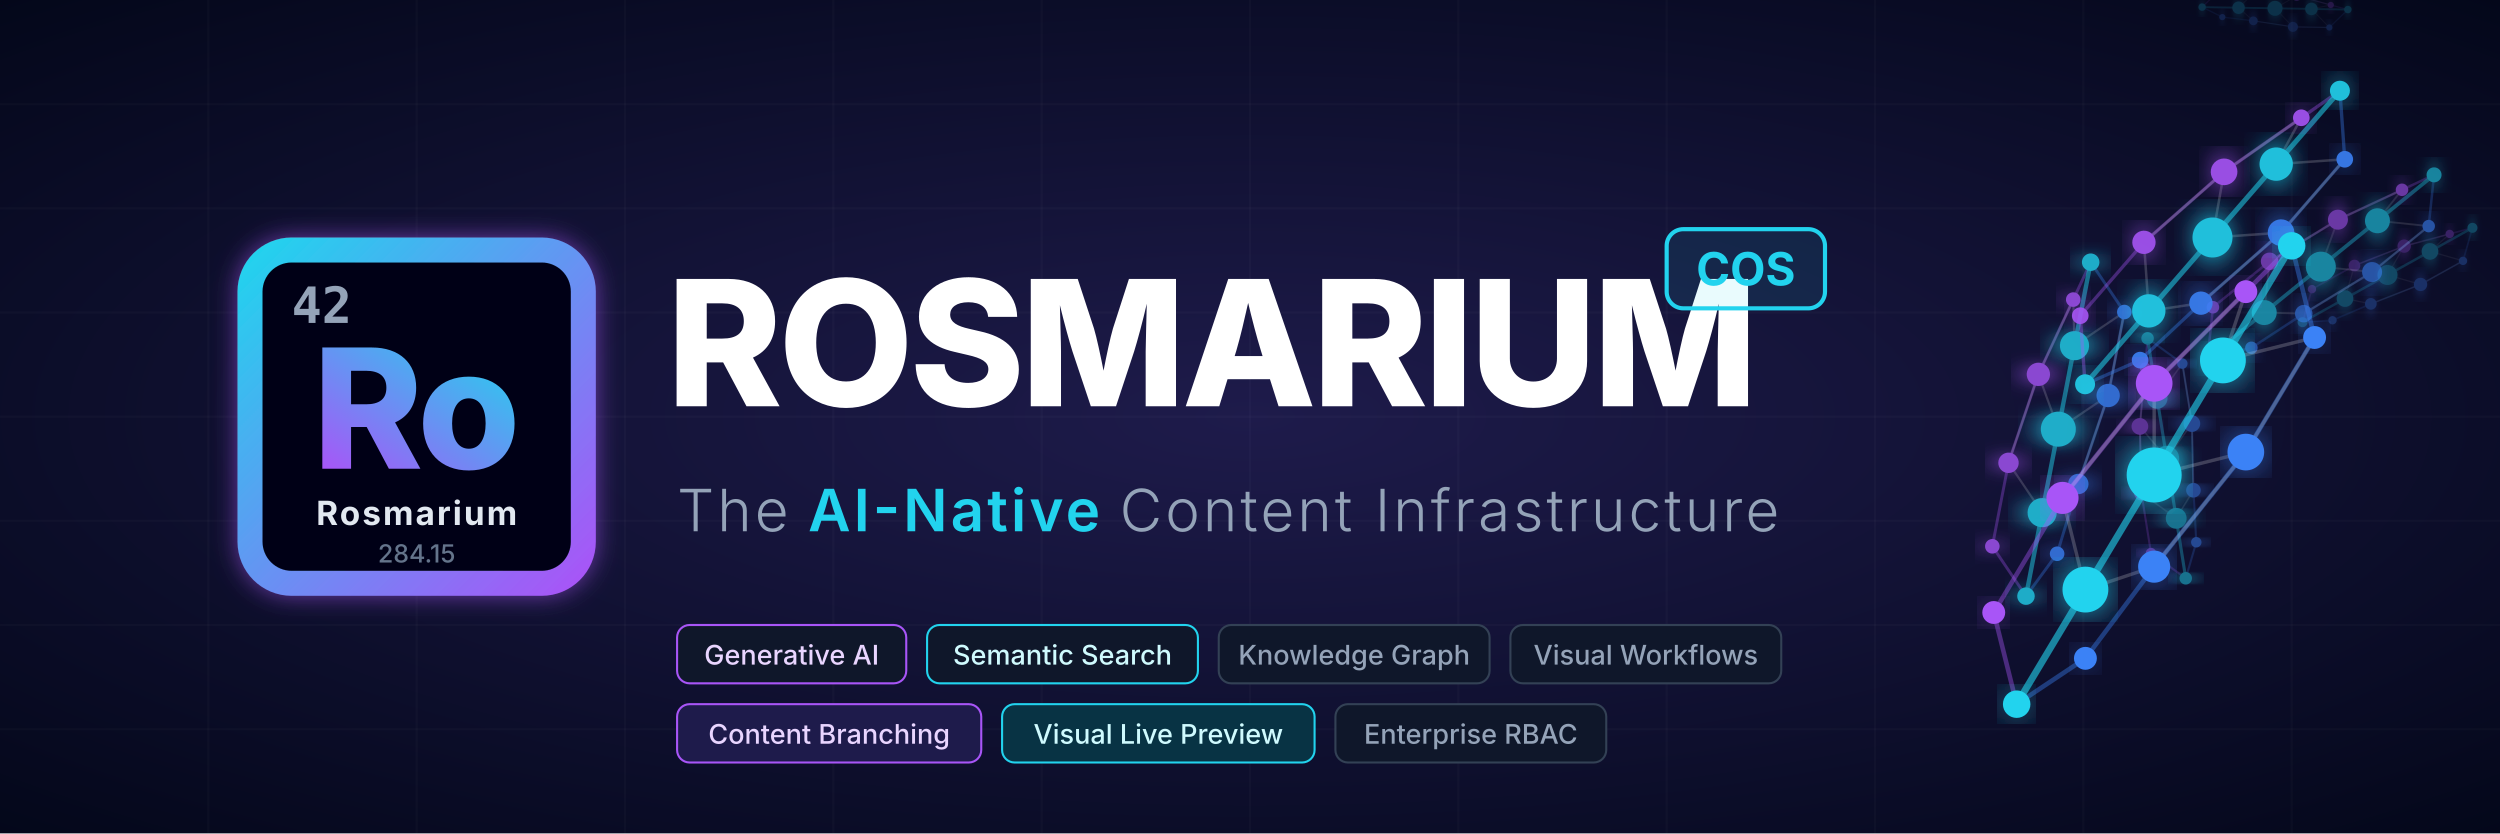
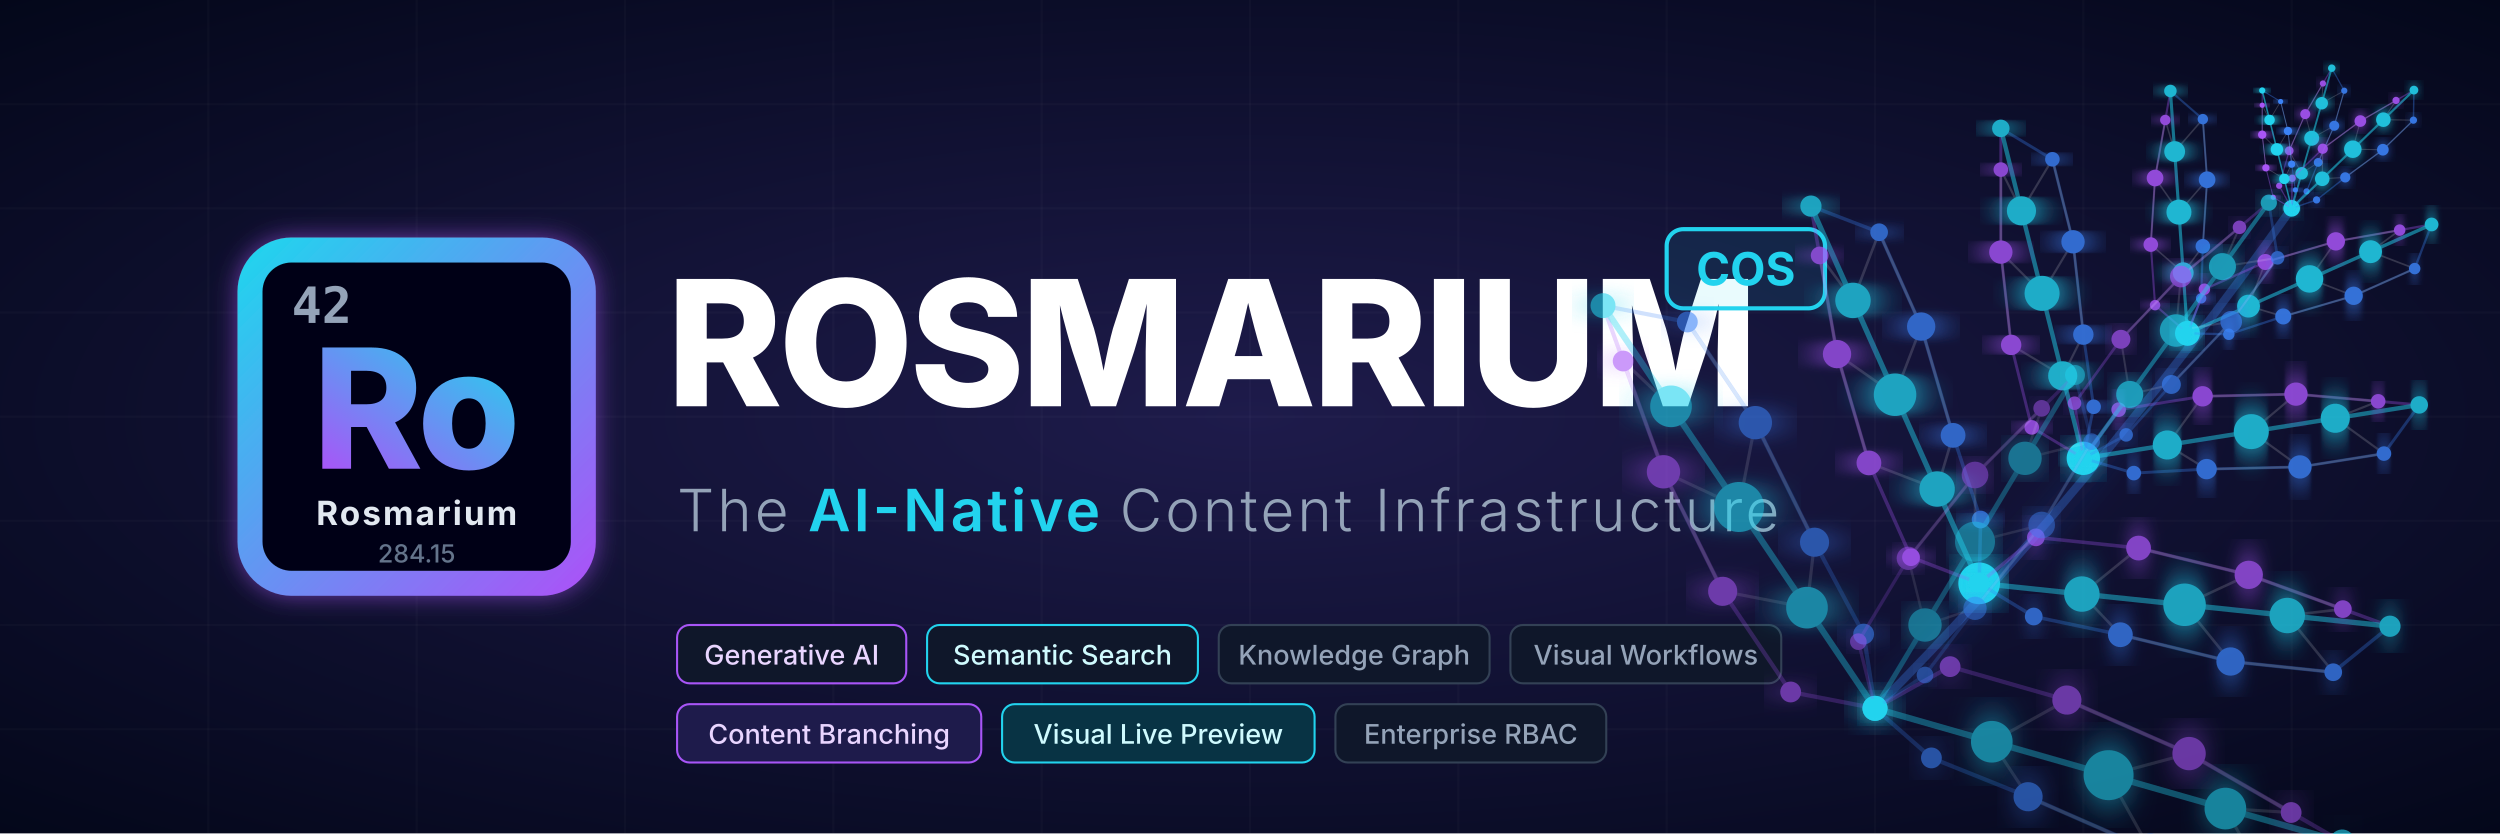
<svg xmlns="http://www.w3.org/2000/svg" viewBox="0 0 1200 400" width="1200" height="400">
  <defs>
    <radialGradient id="bg" cx="50%" cy="50%" r="75%">
      <stop offset="0%" stop-color="#1E1B4B" />
      <stop offset="100%" stop-color="#020617" />
    </radialGradient>
    <linearGradient id="borderGrad" x1="0%" y1="0%" x2="100%" y2="100%">
      <stop offset="0%" stop-color="#22D3EE" />
      <stop offset="100%" stop-color="#A855F7" />
    </linearGradient>
    <linearGradient id="textGrad" x1="0%" y1="100%" x2="100%" y2="0%">
      <stop offset="0%" stop-color="#A855F7" />
      <stop offset="100%" stop-color="#22D3EE" />
    </linearGradient>
    <filter id="neon" x="-50%" y="-50%" width="200%" height="200%">
      <feDropShadow dx="0" dy="0" stdDeviation="6" flood-color="#A855F7" flood-opacity="0.6" />
    </filter>
    <filter id="glow" x="-20%" y="-20%" width="140%" height="140%">
      <feGaussianBlur stdDeviation="8" result="blur" />
      <feComposite in="SourceGraphic" in2="blur" operator="over" />
    </filter>
    <g id="rosemary-leaf">
-       <path d="M 200 80 L 180 100 L 140 140 L 100 190 L 70 240 L 80 280" stroke="#A855F7" stroke-width="2" stroke-opacity="0.4" fill="none" />
-       <path d="M 200 80 L 210 120 L 180 170 L 140 220 L 110 260 L 80 280" stroke="#3B82F6" stroke-width="2" stroke-opacity="0.4" fill="none" />
-       <path d="M 200 80 L 170 130 L 140 180 L 110 230 L 80 280" stroke="#22D3EE" stroke-width="3" stroke-opacity="0.6" fill="none" />
-       <path d="M 170 130 L 180 100 M 140 180 L 140 140 M 110 230 L 100 190 M 170 130 L 210 120 M 140 180 L 180 170 M 110 230 L 140 220 M 140 140 L 180 100 M 140 140 L 100 190 M 180 170 L 210 120 M 180 170 L 140 220" stroke="#FFFFFF" stroke-width="1.5" stroke-opacity="0.2" fill="none" />
-       <circle cx="200" cy="80" r="6" fill="#22D3EE" filter="url(#glow)" />
-       <circle cx="170" cy="130" r="10" fill="#22D3EE" filter="url(#glow)" />
-       <circle cx="140" cy="180" r="12" fill="#22D3EE" filter="url(#glow)" />
-       <circle cx="110" cy="230" r="10" fill="#22D3EE" filter="url(#glow)" />
-       <circle cx="80" cy="280" r="6" fill="#22D3EE" filter="url(#glow)" />
-       <circle cx="180" cy="100" r="5" fill="#A855F7" filter="url(#glow)" />
-       <circle cx="140" cy="140" r="8" fill="#A855F7" filter="url(#glow)" />
-       <circle cx="100" cy="190" r="7" fill="#A855F7" filter="url(#glow)" />
-       <circle cx="70" cy="240" r="5" fill="#A855F7" filter="url(#glow)" />
-       <circle cx="210" cy="120" r="5" fill="#3B82F6" filter="url(#glow)" />
-       <circle cx="180" cy="170" r="8" fill="#3B82F6" filter="url(#glow)" />
-       <circle cx="140" cy="220" r="7" fill="#3B82F6" filter="url(#glow)" />
-       <circle cx="110" cy="260" r="5" fill="#3B82F6" filter="url(#glow)" />
+       <path d="M 120 -200 L 100 -180 L 60 -140 L 20 -90 L -10 -40 L 0 0" stroke="#A855F7" stroke-width="2" stroke-opacity="0.4" fill="none" />
+       <path d="M 120 -200 L 130 -160 L 100 -110 L 60 -60 L 30 -20 L 0 0" stroke="#3B82F6" stroke-width="2" stroke-opacity="0.4" fill="none" />
+       <path d="M 120 -200 L 90 -150 L 60 -100 L 30 -50 L 0 0" stroke="#22D3EE" stroke-width="3" stroke-opacity="0.6" fill="none" />
+       <path d="M 90 -150 L 100 -180 M 60 -100 L 60 -140 M 30 -50 L 20 -90 M 90 -150 L 130 -160 M 60 -100 L 100 -110 M 30 -50 L 60 -60 M 60 -140 L 100 -180 M 60 -140 L 20 -90 M 100 -110 L 130 -160 M 100 -110 L 60 -60" stroke="#FFFFFF" stroke-width="1.5" stroke-opacity="0.2" fill="none" />
+       <circle cx="120" cy="-200" r="6" fill="#22D3EE" filter="url(#glow)" />
+       <circle cx="90" cy="-150" r="10" fill="#22D3EE" filter="url(#glow)" />
+       <circle cx="60" cy="-100" r="12" fill="#22D3EE" filter="url(#glow)" />
+       <circle cx="30" cy="-50" r="10" fill="#22D3EE" filter="url(#glow)" />
+       <circle cx="0" cy="0" r="6" fill="#22D3EE" filter="url(#glow)" />
+       <circle cx="100" cy="-180" r="5" fill="#A855F7" filter="url(#glow)" />
+       <circle cx="60" cy="-140" r="8" fill="#A855F7" filter="url(#glow)" />
+       <circle cx="20" cy="-90" r="7" fill="#A855F7" filter="url(#glow)" />
+       <circle cx="-10" cy="-40" r="5" fill="#A855F7" filter="url(#glow)" />
+       <circle cx="130" cy="-160" r="5" fill="#3B82F6" filter="url(#glow)" />
+       <circle cx="100" cy="-110" r="8" fill="#3B82F6" filter="url(#glow)" />
+       <circle cx="60" cy="-60" r="7" fill="#3B82F6" filter="url(#glow)" />
+       <circle cx="30" cy="-20" r="5" fill="#3B82F6" filter="url(#glow)" />
    </g>
  </defs>
  <rect width="1200" height="400" fill="url(#bg)" />
  <g stroke="#FFFFFF" stroke-opacity="0.02" stroke-width="1">
    <path d="M0,50 L1200,50 M0,100 L1200,100 M0,150 L1200,150 M0,200 L1200,200 M0,250 L1200,250 M0,300 L1200,300 M0,350 L1200,350" />
    <path d="M100,0 L100,400 M200,0 L200,400 M300,0 L300,400 M400,0 L400,400 M500,0 L500,400 M600,0 L600,400 M700,0 L700,400 M800,0 L800,400 M900,0 L900,400 M1000,0 L1000,400 M1100,0 L1100,400" />
  </g>
  <g transform="translate(100, 100) scale(1)">
    <rect x="20" y="20" width="160" height="160" rx="20" fill="#020617" stroke="url(#borderGrad)" stroke-width="12" filter="url(#neon)" />
    <text x="40" y="55" font-family="system-ui, monospace, sans-serif" font-size="24" font-weight="700" fill="#94A3B8">42</text>
    <text x="100" y="125" font-family="system-ui, -apple-system, sans-serif" font-size="80" font-weight="800" fill="url(#textGrad)" text-anchor="middle" letter-spacing="-2">Ro</text>
    <text x="100" y="152" font-family="system-ui, -apple-system, sans-serif" font-size="16" font-weight="700" fill="#E2E8F0" text-anchor="middle" letter-spacing="1">Rosmarium</text>
    <text x="100" y="170" font-family="system-ui, -apple-system, sans-serif" font-size="12" font-weight="500" fill="#64748B" text-anchor="middle">284.15</text>
  </g>
  <text x="320" y="195" font-family="system-ui, -apple-system, sans-serif" font-size="84" font-weight="800" fill="#FFFFFF" letter-spacing="-2">ROSMARIUM</text>
  <rect x="800" y="110" width="76" height="38" rx="8" fill="#22D3EE" fill-opacity="0.1" stroke="#22D3EE" stroke-width="2" />
  <text x="838" y="137" font-family="system-ui, -apple-system, sans-serif" font-size="22" font-weight="700" fill="#22D3EE" text-anchor="middle">COS</text>
  <text x="325" y="255" font-family="system-ui, -apple-system, sans-serif" font-size="28" font-weight="300" fill="#94A3B8" letter-spacing="1.5">The <tspan fill="#22D3EE" font-weight="600">AI-Native</tspan> Content Infrastructure</text>
  <g transform="translate(325, 300)" font-family="system-ui, -apple-system, sans-serif" font-size="13" font-weight="500" fill="#94A3B8">
    <rect x="0" y="0" width="110" height="28" rx="6" fill="#0F172A" stroke="#A855F7" stroke-width="1" />
    <text x="55" y="19" text-anchor="middle" fill="#E9D5FF">Generative AI</text>
    <rect x="120" y="0" width="130" height="28" rx="6" fill="#0F172A" stroke="#22D3EE" stroke-width="1" />
    <text x="185" y="19" text-anchor="middle" fill="#CFFAFE">Semantic Search</text>
    <rect x="260" y="0" width="130" height="28" rx="6" fill="#0F172A" stroke="#334155" stroke-width="1" />
    <text x="325" y="19" text-anchor="middle">Knowledge Graph</text>
    <rect x="400" y="0" width="130" height="28" rx="6" fill="#0F172A" stroke="#334155" stroke-width="1" />
    <text x="465" y="19" text-anchor="middle">Visual Workflows</text>
    <g transform="translate(0, 38)">
      <rect x="0" y="0" width="146" height="28" rx="6" fill="#1E1B4B" stroke="#A855F7" stroke-width="1" />
      <text x="73" y="19" text-anchor="middle" fill="#E9D5FF">Content Branching</text>
      <rect x="156" y="0" width="150" height="28" rx="6" fill="#083344" stroke="#22D3EE" stroke-width="1" />
      <text x="231" y="19" text-anchor="middle" fill="#CFFAFE">Visual Live Preview</text>
      <rect x="316" y="0" width="130" height="28" rx="6" fill="#0F172A" stroke="#334155" stroke-width="1" />
      <text x="381" y="19" text-anchor="middle">Enterprise RBAC</text>
    </g>
  </g>
-   <g transform="translate(870, -20)">
-     <use href="#rosemary-leaf" transform="translate(180, -30) scale(0.3) rotate(60 140 180)" opacity="0.2" />
-     <use href="#rosemary-leaf" transform="translate(220, 80) scale(0.4) rotate(30 140 180)" opacity="0.3" />
-     <use href="#rosemary-leaf" transform="translate(100, 150) scale(0.5) rotate(-40 140 180)" opacity="0.5" />
-     <use href="#rosemary-leaf" transform="translate(160, 40) scale(0.6) rotate(20 140 180)" opacity="0.6" />
-     <use href="#rosemary-leaf" transform="translate(20, 100) scale(0.7) rotate(-20 140 180)" opacity="0.8" />
-     <use href="#rosemary-leaf" transform="translate(80, -10) scale(0.8) rotate(10 140 180)" opacity="0.9" />
-     <use href="#rosemary-leaf" transform="translate(10, 50) scale(1.1) rotate(0 140 180)" opacity="1" />
+   <g transform="translate(850, 40)">
+     <path d="M 50 300 Q 150 200 250 60" stroke="#3B82F6" stroke-width="4" stroke-opacity="0.3" filter="url(#glow)" fill="none" stroke-linecap="round" />
+     <circle cx="250" cy="60" r="4" fill="#22D3EE" filter="url(#glow)" />
+     <circle cx="200" cy="120" r="6" fill="#22D3EE" filter="url(#glow)" />
+     <circle cx="150" cy="180" r="8" fill="#22D3EE" filter="url(#glow)" />
+     <circle cx="100" cy="240" r="10" fill="#22D3EE" filter="url(#glow)" />
+     <circle cx="50" cy="300" r="6" fill="#22D3EE" filter="url(#glow)" />
+     <use href="#rosemary-leaf" transform="translate(250, 60) rotate(-15) scale(0.3)" opacity="0.9" />
+     <use href="#rosemary-leaf" transform="translate(250, 60) rotate(15) scale(0.35)" opacity="0.9" />
+     <use href="#rosemary-leaf" transform="translate(250, 60) rotate(-45) scale(0.25)" opacity="1" />
+     <use href="#rosemary-leaf" transform="translate(200, 120) rotate(-35) scale(0.5)" opacity="0.85" />
+     <use href="#rosemary-leaf" transform="translate(200, 120) rotate(35) scale(0.55)" opacity="0.85" />
+     <use href="#rosemary-leaf" transform="translate(150, 180) rotate(-45) scale(0.7)" opacity="0.8" />
+     <use href="#rosemary-leaf" transform="translate(150, 180) rotate(50) scale(0.7)" opacity="0.8" />
+     <use href="#rosemary-leaf" transform="translate(150, 180) rotate(5) scale(0.65)" opacity="0.7" />
+     <use href="#rosemary-leaf" transform="translate(100, 240) rotate(-55) scale(0.85)" opacity="0.75" />
+     <use href="#rosemary-leaf" transform="translate(100, 240) rotate(65) scale(0.85)" opacity="0.75" />
+     <use href="#rosemary-leaf" transform="translate(50, 300) rotate(-65) scale(1)" opacity="0.6" />
+     <use href="#rosemary-leaf" transform="translate(50, 300) rotate(75) scale(1)" opacity="0.6" />
+     <use href="#rosemary-leaf" transform="translate(50, 300) rotate(0) scale(0.8)" opacity="0.5" />
  </g>
</svg>
